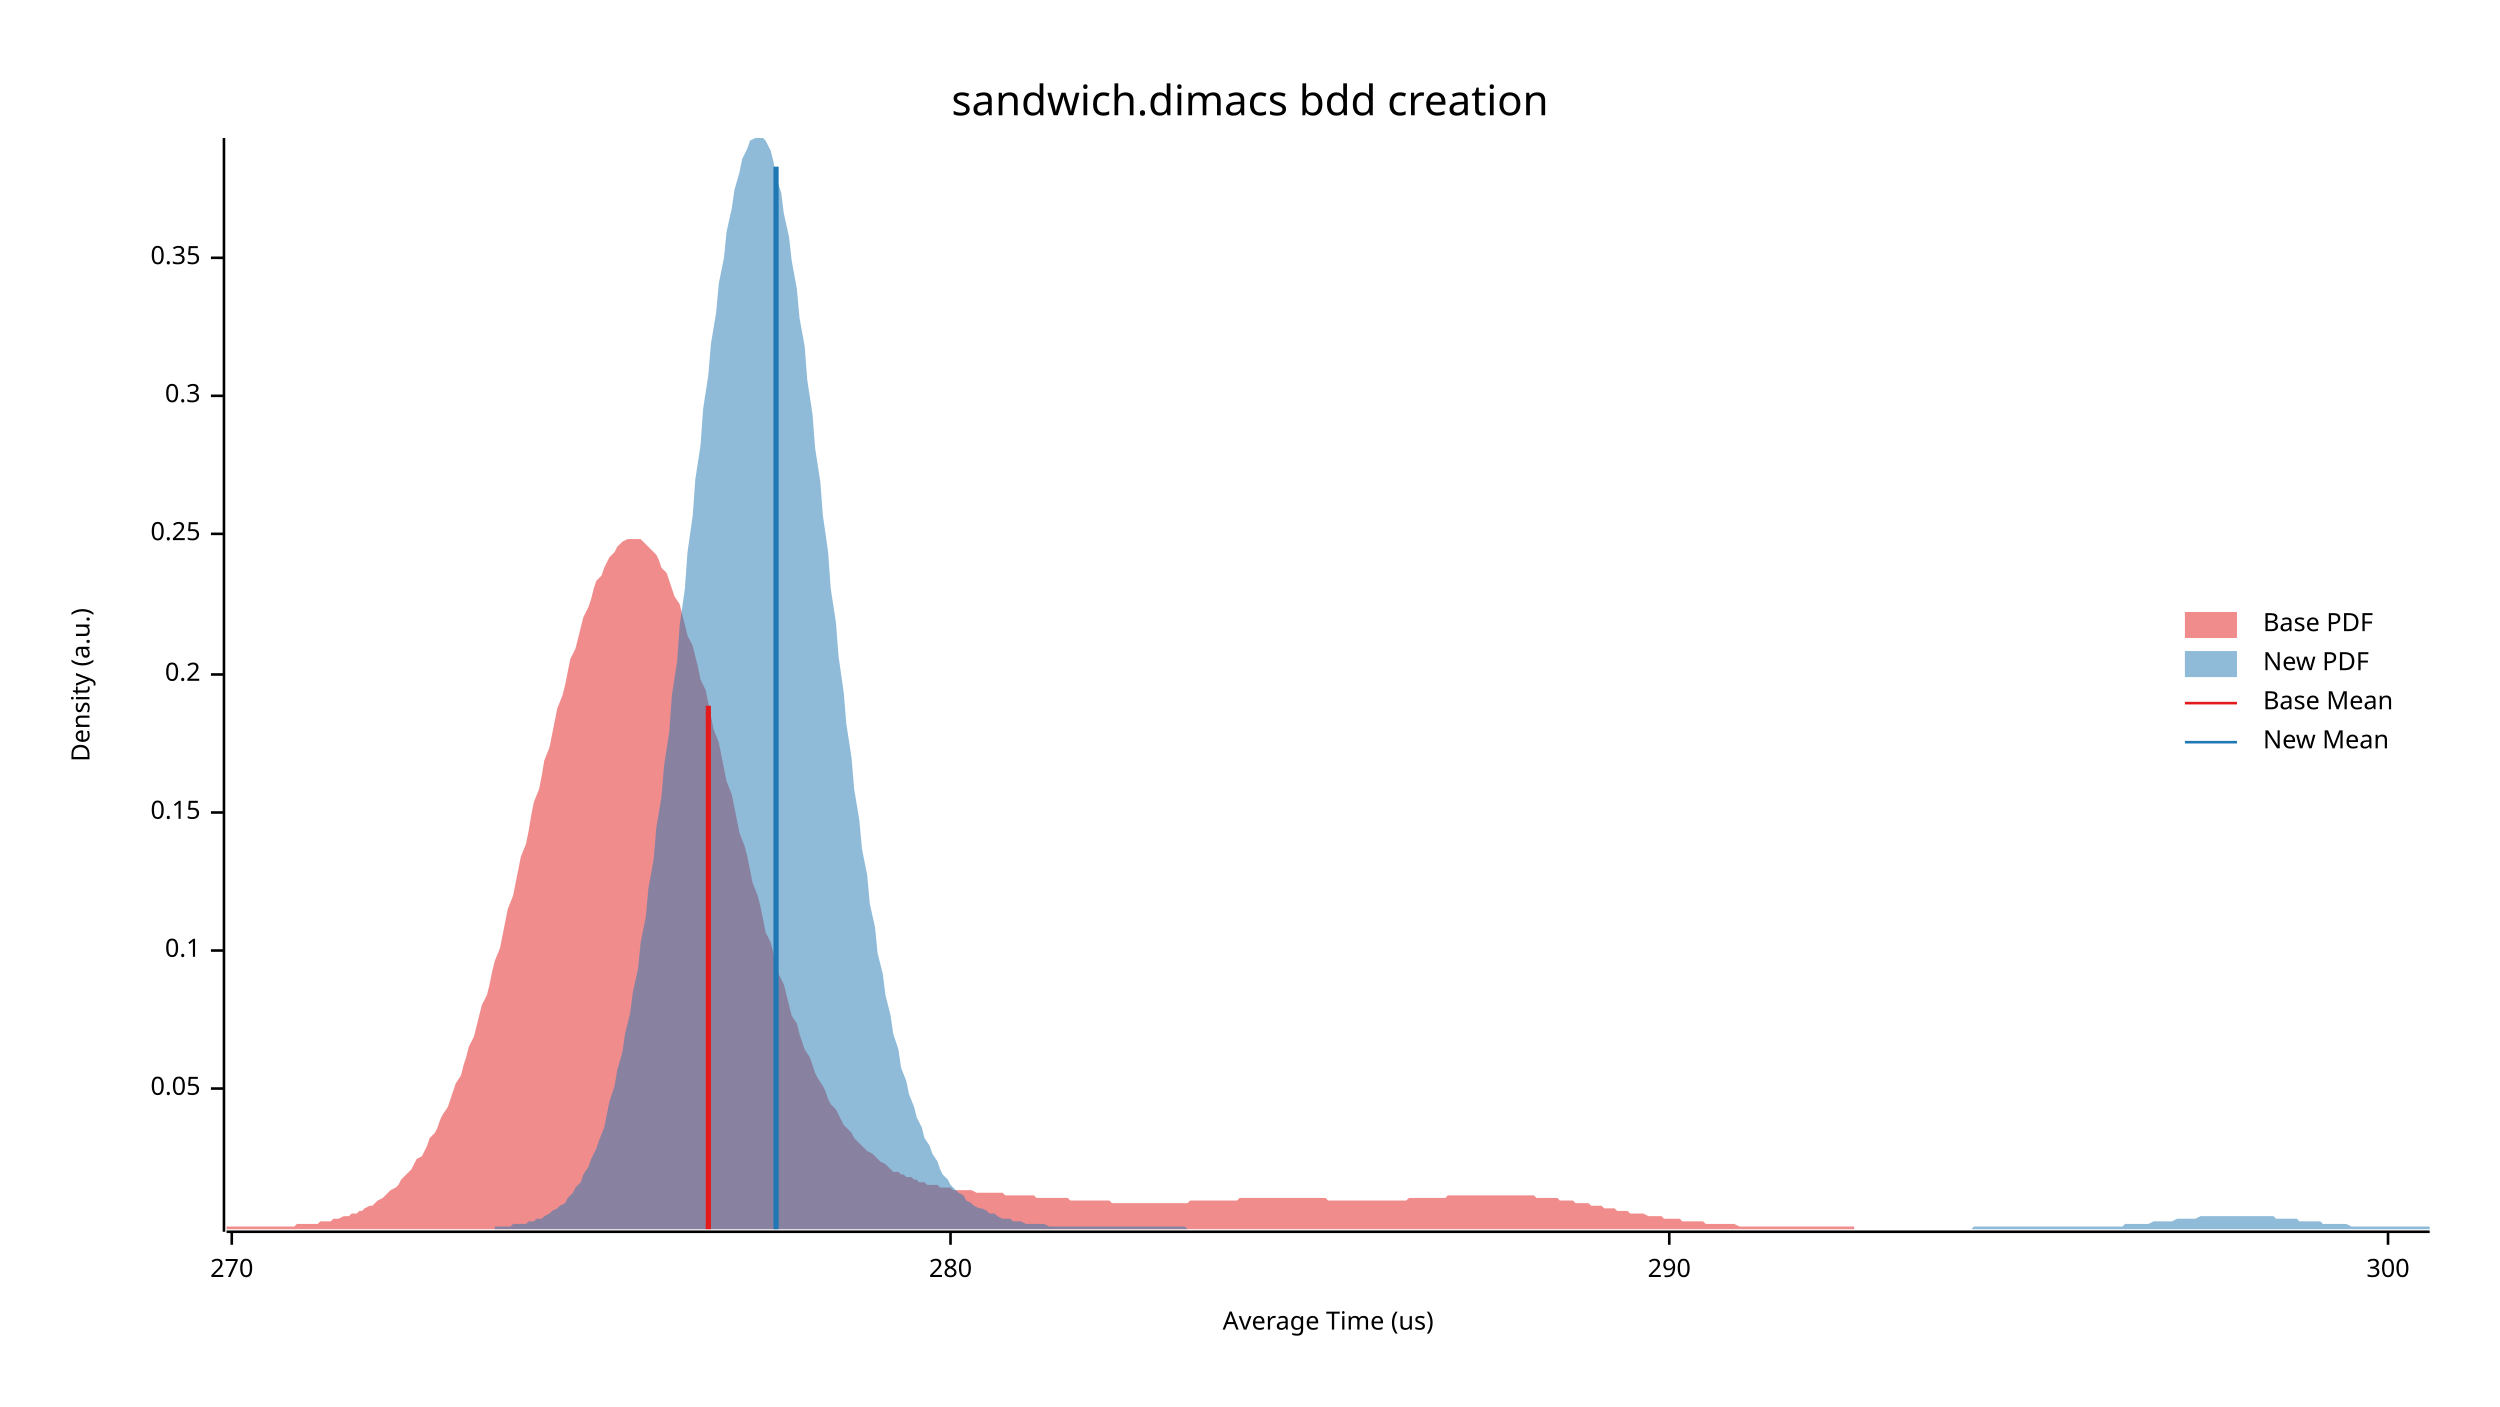
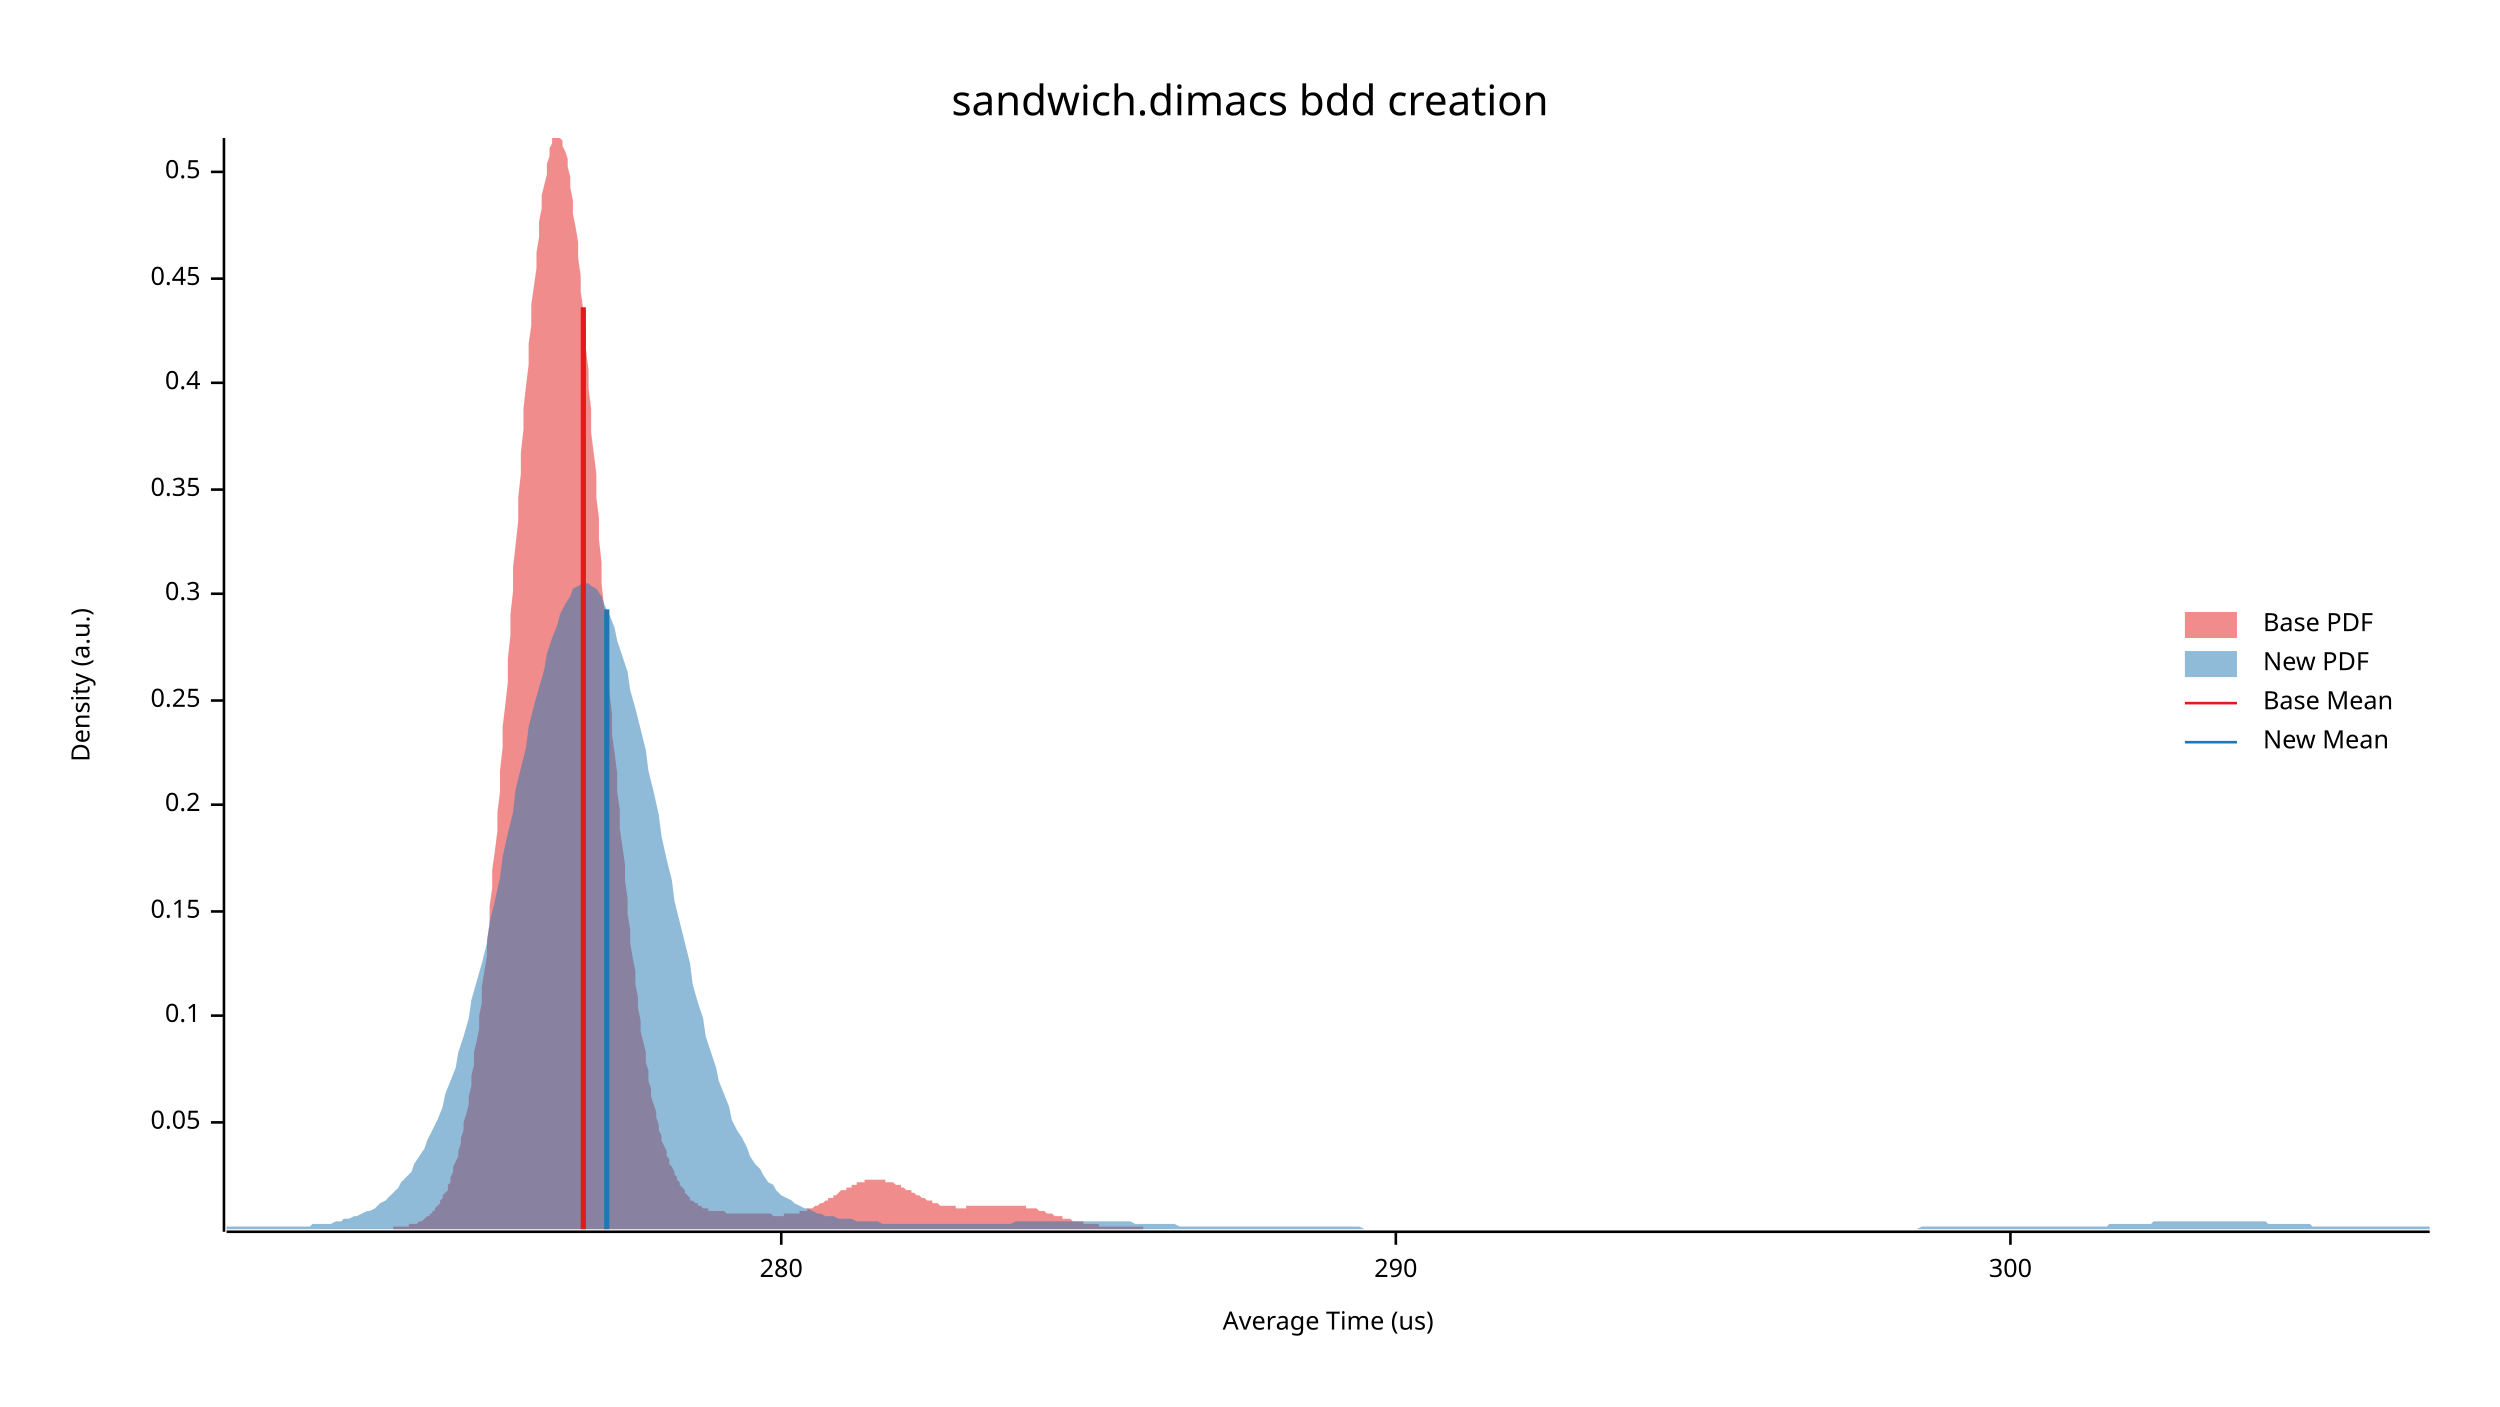
<svg xmlns="http://www.w3.org/2000/svg" width="960" height="540" viewBox="0 0 960 540">
  <text x="480" y="32" dy="0.76em" text-anchor="middle" font-family="sans-serif" font-size="16.129" opacity="1" fill="#000000">
sandwich.dimacs bdd creation
</text>
  <text x="27" y="263" dy="0.76em" text-anchor="middle" font-family="sans-serif" font-size="9.677" opacity="1" fill="#000000" transform="rotate(270, 27, 263)">
Density (a.u.)
</text>
  <text x="510" y="513" dy="-0.5ex" text-anchor="middle" font-family="sans-serif" font-size="9.677" opacity="1" fill="#000000">
Average Time (us)
</text>
  <polyline fill="none" opacity="1" stroke="#000000" stroke-width="1" points="86,53 86,473 " />
-   <text x="77" y="418" dy="0.5ex" text-anchor="end" font-family="sans-serif" font-size="9.677" opacity="1" fill="#000000">
+   <text x="77" y="431" dy="0.5ex" text-anchor="end" font-family="sans-serif" font-size="9.677" opacity="1" fill="#000000">
0.05
</text>
-   <polyline fill="none" opacity="1" stroke="#000000" stroke-width="1" points="81,418 86,418 " />
-   <text x="77" y="365" dy="0.5ex" text-anchor="end" font-family="sans-serif" font-size="9.677" opacity="1" fill="#000000">
+   <polyline fill="none" opacity="1" stroke="#000000" stroke-width="1" points="81,431 86,431 " />
+   <text x="77" y="390" dy="0.5ex" text-anchor="end" font-family="sans-serif" font-size="9.677" opacity="1" fill="#000000">
0.1
</text>
-   <polyline fill="none" opacity="1" stroke="#000000" stroke-width="1" points="81,365 86,365 " />
-   <text x="77" y="312" dy="0.5ex" text-anchor="end" font-family="sans-serif" font-size="9.677" opacity="1" fill="#000000">
+   <polyline fill="none" opacity="1" stroke="#000000" stroke-width="1" points="81,390 86,390 " />
+   <text x="77" y="350" dy="0.5ex" text-anchor="end" font-family="sans-serif" font-size="9.677" opacity="1" fill="#000000">
0.15
</text>
-   <polyline fill="none" opacity="1" stroke="#000000" stroke-width="1" points="81,312 86,312 " />
-   <text x="77" y="259" dy="0.5ex" text-anchor="end" font-family="sans-serif" font-size="9.677" opacity="1" fill="#000000">
+   <polyline fill="none" opacity="1" stroke="#000000" stroke-width="1" points="81,350 86,350 " />
+   <text x="77" y="309" dy="0.5ex" text-anchor="end" font-family="sans-serif" font-size="9.677" opacity="1" fill="#000000">
0.2
</text>
-   <polyline fill="none" opacity="1" stroke="#000000" stroke-width="1" points="81,259 86,259 " />
-   <text x="77" y="205" dy="0.5ex" text-anchor="end" font-family="sans-serif" font-size="9.677" opacity="1" fill="#000000">
+   <polyline fill="none" opacity="1" stroke="#000000" stroke-width="1" points="81,309 86,309 " />
+   <text x="77" y="269" dy="0.5ex" text-anchor="end" font-family="sans-serif" font-size="9.677" opacity="1" fill="#000000">
0.25
</text>
-   <polyline fill="none" opacity="1" stroke="#000000" stroke-width="1" points="81,205 86,205 " />
-   <text x="77" y="152" dy="0.5ex" text-anchor="end" font-family="sans-serif" font-size="9.677" opacity="1" fill="#000000">
+   <polyline fill="none" opacity="1" stroke="#000000" stroke-width="1" points="81,269 86,269 " />
+   <text x="77" y="228" dy="0.5ex" text-anchor="end" font-family="sans-serif" font-size="9.677" opacity="1" fill="#000000">
0.3
</text>
-   <polyline fill="none" opacity="1" stroke="#000000" stroke-width="1" points="81,152 86,152 " />
-   <text x="77" y="99" dy="0.5ex" text-anchor="end" font-family="sans-serif" font-size="9.677" opacity="1" fill="#000000">
+   <polyline fill="none" opacity="1" stroke="#000000" stroke-width="1" points="81,228 86,228 " />
+   <text x="77" y="188" dy="0.5ex" text-anchor="end" font-family="sans-serif" font-size="9.677" opacity="1" fill="#000000">
0.35
</text>
-   <polyline fill="none" opacity="1" stroke="#000000" stroke-width="1" points="81,99 86,99 " />
+   <polyline fill="none" opacity="1" stroke="#000000" stroke-width="1" points="81,188 86,188 " />
+   <text x="77" y="147" dy="0.5ex" text-anchor="end" font-family="sans-serif" font-size="9.677" opacity="1" fill="#000000">
+ 0.4
+ </text>
+   <polyline fill="none" opacity="1" stroke="#000000" stroke-width="1" points="81,147 86,147 " />
+   <text x="77" y="107" dy="0.5ex" text-anchor="end" font-family="sans-serif" font-size="9.677" opacity="1" fill="#000000">
+ 0.45
+ </text>
+   <polyline fill="none" opacity="1" stroke="#000000" stroke-width="1" points="81,107 86,107 " />
+   <text x="77" y="66" dy="0.5ex" text-anchor="end" font-family="sans-serif" font-size="9.677" opacity="1" fill="#000000">
+ 0.5
+ </text>
+   <polyline fill="none" opacity="1" stroke="#000000" stroke-width="1" points="81,66 86,66 " />
  <polyline fill="none" opacity="1" stroke="#000000" stroke-width="1" points="87,473 933,473 " />
-   <text x="89" y="483" dy="0.76em" text-anchor="middle" font-family="sans-serif" font-size="9.677" opacity="1" fill="#000000">
- 270
- </text>
-   <polyline fill="none" opacity="1" stroke="#000000" stroke-width="1" points="89,473 89,478 " />
-   <text x="365" y="483" dy="0.76em" text-anchor="middle" font-family="sans-serif" font-size="9.677" opacity="1" fill="#000000">
+   <text x="300" y="483" dy="0.76em" text-anchor="middle" font-family="sans-serif" font-size="9.677" opacity="1" fill="#000000">
280
</text>
-   <polyline fill="none" opacity="1" stroke="#000000" stroke-width="1" points="365,473 365,478 " />
-   <text x="641" y="483" dy="0.76em" text-anchor="middle" font-family="sans-serif" font-size="9.677" opacity="1" fill="#000000">
+   <polyline fill="none" opacity="1" stroke="#000000" stroke-width="1" points="300,473 300,478 " />
+   <text x="536" y="483" dy="0.76em" text-anchor="middle" font-family="sans-serif" font-size="9.677" opacity="1" fill="#000000">
290
</text>
-   <polyline fill="none" opacity="1" stroke="#000000" stroke-width="1" points="641,473 641,478 " />
-   <text x="917" y="483" dy="0.76em" text-anchor="middle" font-family="sans-serif" font-size="9.677" opacity="1" fill="#000000">
+   <polyline fill="none" opacity="1" stroke="#000000" stroke-width="1" points="536,473 536,478 " />
+   <text x="772" y="483" dy="0.76em" text-anchor="middle" font-family="sans-serif" font-size="9.677" opacity="1" fill="#000000">
300
</text>
-   <polyline fill="none" opacity="1" stroke="#000000" stroke-width="1" points="917,473 917,478 " />
-   <polygon opacity="0.5" fill="#E31A1C" points="87,471 88,471 89,471 90,471 92,471 93,471 94,471 95,471 97,471 98,471 99,471 100,471 102,471 103,471 104,471 105,471 107,471 108,471 109,471 110,471 112,471 113,471 114,470 115,470 117,470 118,470 119,470 120,470 122,470 123,469 124,469 125,469 127,469 128,468 129,468 130,468 132,467 133,467 134,467 135,466 137,466 138,465 139,465 140,464 142,463 143,463 144,462 145,461 147,460 148,459 149,458 150,457 152,456 153,455 154,453 155,452 157,450 158,449 159,447 160,445 162,444 163,442 164,440 165,437 167,435 168,433 169,430 170,428 172,425 173,422 174,419 175,416 177,413 178,409 179,406 180,402 182,398 183,394 184,390 185,386 187,382 188,378 189,373 190,369 192,364 193,359 194,354 195,349 197,344 198,339 199,334 200,329 202,324 203,319 204,313 205,308 207,303 208,298 209,292 211,287 212,282 213,277 214,272 216,267 217,263 218,258 219,253 221,249 222,245 223,241 224,237 226,233 227,230 228,226 229,223 231,221 232,218 233,216 234,214 236,212 237,210 238,209 239,208 241,207 242,207 243,207 244,207 246,207 247,208 248,209 249,210 251,212 252,213 253,215 254,218 256,220 257,223 258,226 259,229 261,232 262,236 263,240 264,244 266,248 267,252 268,256 269,261 271,265 272,270 273,275 274,280 276,285 277,290 278,295 279,300 281,305 282,310 283,315 284,320 286,325 287,329 288,334 289,339 291,344 292,348 293,353 294,358 296,362 297,366 298,370 299,374 301,378 302,382 303,386 304,390 306,393 307,397 308,400 309,403 311,406 312,409 313,412 314,414 316,417 317,419 318,422 319,424 321,426 322,428 323,430 324,432 326,434 327,435 328,437 329,438 331,440 332,441 333,442 335,443 336,444 337,445 338,446 340,447 341,448 342,449 343,450 345,450 346,451 347,451 348,452 350,452 351,453 352,453 353,454 355,454 356,455 357,455 358,455 360,455 361,456 362,456 363,456 365,456 366,457 367,457 368,457 370,457 371,457 372,457 373,457 375,458 376,458 377,458 378,458 380,458 381,458 382,458 383,458 385,458 386,459 387,459 388,459 390,459 391,459 392,459 393,459 395,459 396,459 397,459 398,460 400,460 401,460 402,460 403,460 405,460 406,460 407,460 408,460 410,460 411,461 412,461 413,461 415,461 416,461 417,461 418,461 420,461 421,461 422,461 423,461 425,461 426,461 427,462 428,462 430,462 431,462 432,462 433,462 435,462 436,462 437,462 438,462 440,462 441,462 442,462 443,462 445,462 446,462 447,462 448,462 450,462 451,462 452,462 453,462 455,462 456,462 457,461 459,461 460,461 461,461 462,461 464,461 465,461 466,461 467,461 469,461 470,461 471,461 472,461 474,461 475,461 476,460 477,460 479,460 480,460 481,460 482,460 484,460 485,460 486,460 487,460 489,460 490,460 491,460 492,460 494,460 495,460 496,460 497,460 499,460 500,460 501,460 502,460 504,460 505,460 506,460 507,460 509,460 510,461 511,461 512,461 514,461 515,461 516,461 517,461 519,461 520,461 521,461 522,461 524,461 525,461 526,461 527,461 529,461 530,461 531,461 532,461 534,461 535,461 536,461 537,461 539,461 540,461 541,460 542,460 544,460 545,460 546,460 547,460 549,460 550,460 551,460 552,460 554,460 555,460 556,459 557,459 559,459 560,459 561,459 562,459 564,459 565,459 566,459 567,459 569,459 570,459 571,459 572,459 574,459 575,459 576,459 578,459 579,459 580,459 581,459 583,459 584,459 585,459 586,459 588,459 589,459 590,460 591,460 593,460 594,460 595,460 596,460 598,460 599,461 600,461 601,461 603,461 604,461 605,462 606,462 608,462 609,462 610,462 611,463 613,463 614,463 615,463 616,464 618,464 619,464 620,464 621,465 623,465 624,465 625,465 626,466 628,466 629,466 630,466 631,466 633,467 634,467 635,467 636,467 638,467 639,468 640,468 641,468 643,468 644,468 645,468 646,469 648,469 649,469 650,469 651,469 653,469 654,469 655,470 656,470 658,470 659,470 660,470 661,470 663,470 664,470 665,470 666,470 668,471 669,471 670,471 671,471 673,471 674,471 675,471 676,471 678,471 679,471 680,471 681,471 683,471 684,471 685,471 686,471 688,471 689,471 690,471 691,471 693,471 694,471 695,471 696,471 698,471 699,471 700,471 702,471 703,471 704,471 705,471 707,471 708,471 709,471 710,471 712,471 712,472 87,472 " />
-   <polygon opacity="0.5" fill="#1F78B4" points="190,471 191,471 193,471 194,471 196,471 197,470 199,470 200,470 202,470 203,469 205,469 206,468 208,468 209,467 211,466 212,465 214,464 215,463 217,462 218,460 220,458 221,456 223,454 224,451 226,448 227,445 229,441 230,438 232,433 233,428 234,423 236,417 237,411 239,404 240,397 242,389 243,381 245,372 246,362 248,352 249,341 251,330 252,318 254,306 255,294 257,281 258,267 260,254 261,240 263,226 264,212 266,198 267,184 269,171 270,157 272,144 273,132 275,120 276,109 278,99 279,89 281,80 282,73 284,66 285,61 287,57 288,54 290,53 291,53 293,53 294,54 296,58 297,62 298,68 300,74 301,82 303,91 304,100 306,111 307,122 309,133 310,146 312,159 313,172 315,185 316,198 318,212 319,226 321,239 322,252 324,266 325,278 327,291 328,303 330,315 331,326 333,336 334,347 336,356 337,366 339,374 340,382 342,390 343,397 345,403 346,410 348,415 349,420 351,425 352,429 354,433 355,437 357,440 358,443 360,446 361,449 362,451 364,453 365,455 367,457 368,458 370,459 371,461 373,462 374,463 376,464 377,464 379,465 380,466 382,466 383,467 385,468 386,468 388,468 389,469 391,469 392,469 394,470 395,470 397,470 398,470 400,470 401,470 403,471 404,471 406,471 407,471 409,471 410,471 412,471 413,471 415,471 416,471 418,471 419,471 421,471 422,471 424,471 425,471 426,471 428,471 429,471 431,471 432,471 434,471 435,471 437,471 438,471 440,471 441,471 443,471 444,471 446,471 447,471 449,471 450,471 452,471 453,471 455,471 456,472 458,472 459,472 461,472 462,472 464,472 465,472 467,472 468,472 470,472 471,472 473,472 474,472 476,472 477,472 479,472 480,472 482,472 483,472 485,472 486,472 488,472 489,472 490,472 492,472 493,472 495,472 496,472 498,472 499,472 501,472 502,472 504,472 505,472 507,472 508,472 510,472 511,472 513,472 514,472 516,472 517,472 519,472 520,472 522,472 523,472 525,472 526,472 528,472 529,472 531,472 532,472 534,472 535,472 537,472 538,472 540,472 541,472 543,472 544,472 546,472 547,472 549,472 550,472 552,472 553,472 554,472 556,472 557,472 559,472 560,472 562,472 563,472 565,472 566,472 568,472 569,472 571,472 572,472 574,472 575,472 577,472 578,472 580,472 581,472 583,472 584,472 586,472 587,472 589,472 590,472 592,472 593,472 595,472 596,472 598,472 599,472 601,472 602,472 604,472 605,472 607,472 608,472 610,472 611,472 613,472 614,472 615,472 617,472 618,472 620,472 621,472 623,472 624,472 626,472 627,472 629,472 630,472 632,472 633,472 635,472 636,472 638,472 639,472 641,472 642,472 644,472 645,472 647,472 648,472 650,472 651,472 653,472 654,472 656,472 657,472 659,472 660,472 662,472 663,472 665,472 666,472 668,472 669,472 671,472 672,472 674,472 675,472 677,472 678,472 679,472 681,472 682,472 684,472 685,472 687,472 688,472 690,472 691,472 693,472 694,472 696,472 697,472 699,472 700,472 702,472 703,472 705,472 706,472 708,472 709,472 711,472 712,472 714,472 715,472 717,472 718,472 720,472 721,472 723,472 724,472 726,472 727,472 729,472 730,472 732,472 733,472 735,472 736,472 738,472 739,472 741,472 742,472 743,472 745,472 746,472 748,472 749,472 751,472 752,472 754,472 755,472 757,472 758,471 760,471 761,471 763,471 764,471 766,471 767,471 769,471 770,471 772,471 773,471 775,471 776,471 778,471 779,471 781,471 782,471 784,471 785,471 787,471 788,471 790,471 791,471 793,471 794,471 796,471 797,471 799,471 800,471 802,471 803,471 805,471 806,471 807,471 809,471 810,471 812,471 813,471 815,471 816,470 818,470 819,470 821,470 822,470 824,470 825,470 827,469 828,469 830,469 831,469 833,469 834,469 836,468 837,468 839,468 840,468 842,468 843,468 845,467 846,467 848,467 849,467 851,467 852,467 854,467 855,467 857,467 858,467 860,467 861,467 863,467 864,467 866,467 867,467 869,467 870,467 871,467 873,467 874,468 876,468 877,468 879,468 880,468 882,468 883,469 885,469 886,469 888,469 889,469 891,469 892,470 894,470 895,470 897,470 898,470 900,470 901,470 903,471 904,471 906,471 907,471 909,471 910,471 912,471 913,471 915,471 916,471 918,471 919,471 921,471 922,471 924,471 925,471 927,471 928,471 930,471 931,471 933,471 933,472 190,472 " />
-   <polyline fill="none" opacity="1" stroke="#E31A1C" stroke-width="2" points="272,472 272,271 " />
-   <polyline fill="none" opacity="1" stroke="#1F78B4" stroke-width="2" points="298,472 298,64 " />
+   <polyline fill="none" opacity="1" stroke="#000000" stroke-width="1" points="772,473 772,478 " />
+   <polygon opacity="0.5" fill="#E31A1C" points="151,471 152,471 153,471 153,471 154,471 154,471 155,471 155,471 156,471 157,471 157,470 158,470 158,470 159,470 159,470 160,470 161,469 161,469 162,469 162,469 163,468 163,468 164,467 165,467 165,466 166,466 166,465 167,465 167,464 168,463 169,462 169,461 170,460 170,459 171,458 172,457 172,455 173,454 173,452 174,450 174,448 175,446 176,444 176,442 177,439 177,437 178,434 178,431 179,428 180,424 180,421 181,417 181,413 182,409 182,404 183,400 184,395 184,390 185,385 185,379 186,373 187,367 187,361 188,355 188,348 189,341 189,334 190,327 191,319 191,312 192,304 192,296 193,287 193,279 194,271 195,262 195,253 196,244 196,236 197,227 197,218 198,209 199,200 199,191 200,182 200,174 201,165 201,157 202,148 203,140 203,132 204,125 204,117 205,110 206,103 206,97 207,91 207,85 208,80 208,75 209,71 210,67 210,63 211,60 211,57 212,55 212,53 213,53 214,53 214,53 215,53 215,53 216,54 216,56 217,58 218,61 218,64 219,68 219,72 220,77 220,82 221,87 222,93 222,99 223,106 223,112 224,119 225,126 225,134 226,142 226,149 227,157 227,166 228,174 229,182 229,191 230,199 230,207 231,216 231,224 232,233 233,241 233,249 234,258 234,266 235,274 235,282 236,289 237,297 237,304 238,311 238,318 239,325 240,332 240,338 241,345 241,351 242,357 242,362 243,368 244,373 244,378 245,383 245,387 246,392 246,396 247,400 248,404 248,408 249,411 249,415 250,418 250,421 251,424 252,427 252,429 253,432 253,434 254,436 254,438 255,440 256,442 256,444 257,445 257,447 258,448 259,450 259,451 260,452 260,453 261,454 261,455 262,456 263,457 263,458 264,459 264,459 265,460 265,461 266,461 267,462 267,462 268,462 268,463 269,463 269,463 270,464 271,464 271,464 272,464 272,465 273,465 274,465 274,465 275,465 275,465 276,465 276,465 277,465 278,465 278,465 279,466 279,466 280,466 280,466 281,466 282,466 282,466 283,466 283,466 284,466 284,466 285,466 286,466 286,466 287,466 287,466 288,466 288,466 289,466 290,466 290,466 291,466 291,466 292,466 293,466 293,466 294,466 294,466 295,466 295,466 296,466 297,467 297,467 298,467 298,467 299,467 299,467 300,467 301,467 301,466 302,466 302,466 303,466 303,466 304,466 305,466 305,466 306,466 306,466 307,466 307,465 308,465 309,465 309,465 310,465 310,464 311,464 312,464 312,464 313,463 313,463 314,463 314,463 315,462 316,462 316,462 317,461 317,461 318,461 318,460 319,460 320,460 320,459 321,459 321,459 322,458 322,458 323,457 324,457 324,457 325,457 325,456 326,456 327,456 327,455 328,455 328,455 329,455 329,454 330,454 331,454 331,454 332,454 332,453 333,453 333,453 334,453 335,453 335,453 336,453 336,453 337,453 337,453 338,453 339,453 339,453 340,453 340,454 341,454 341,454 342,454 343,454 343,454 344,455 344,455 345,455 346,455 346,456 347,456 347,456 348,457 348,457 349,457 350,457 350,458 351,458 351,458 352,459 352,459 353,459 354,460 354,460 355,460 355,460 356,461 356,461 357,461 358,461 358,462 359,462 359,462 360,462 360,462 361,463 362,463 362,463 363,463 363,463 364,463 365,463 365,463 366,463 366,463 367,463 367,464 368,464 369,464 369,464 370,464 370,464 371,464 371,463 372,463 373,463 373,463 374,463 374,463 375,463 375,463 376,463 377,463 377,463 378,463 378,463 379,463 380,463 380,463 381,463 381,463 382,463 382,463 383,463 384,463 384,463 385,463 385,463 386,463 386,463 387,463 388,463 388,463 389,463 389,463 390,463 390,463 391,463 392,463 392,463 393,463 393,463 394,463 394,464 395,464 396,464 396,464 397,464 397,464 398,464 399,465 399,465 400,465 400,465 401,465 401,465 402,466 403,466 403,466 404,466 404,466 405,467 405,467 406,467 407,467 407,467 408,467 408,468 409,468 409,468 410,468 411,468 411,468 412,469 412,469 413,469 413,469 414,469 415,469 415,469 416,469 416,470 417,470 418,470 418,470 419,470 419,470 420,470 420,470 421,470 422,470 422,471 423,471 423,471 424,471 424,471 425,471 426,471 426,471 427,471 427,471 428,471 428,471 429,471 430,471 430,471 431,471 431,471 432,471 433,471 433,471 434,471 434,471 435,471 435,471 436,471 437,471 437,471 438,471 438,471 439,471 439,472 151,472 " />
+   <polygon opacity="0.5" fill="#1F78B4" points="87,471 88,471 90,471 92,471 93,471 95,471 97,471 98,471 100,471 102,471 103,471 105,471 107,471 109,471 110,471 112,471 114,471 115,471 117,471 119,471 120,470 122,470 124,470 125,470 127,470 129,469 131,469 132,468 134,468 136,467 137,467 139,466 141,465 142,465 144,464 146,462 148,461 149,460 151,458 153,456 154,454 156,452 158,450 159,447 161,444 163,441 164,438 166,434 168,430 170,425 171,420 173,415 175,410 176,404 178,398 180,391 181,384 183,377 185,370 187,362 188,354 190,346 192,337 193,329 195,320 197,312 198,303 200,295 202,287 203,279 205,271 207,264 209,257 210,251 212,245 214,240 215,236 217,232 219,229 220,226 222,225 224,224 226,224 227,225 229,226 231,229 232,232 234,236 236,241 237,246 239,252 241,258 242,265 244,272 246,280 248,288 249,296 251,304 253,313 254,321 256,330 258,338 259,346 261,354 263,362 265,370 266,378 268,385 270,391 271,398 273,404 275,410 276,415 278,420 280,425 281,430 283,434 285,437 287,441 288,444 290,447 292,449 293,451 295,454 297,455 298,457 300,459 302,460 304,461 305,462 307,463 309,464 310,464 312,465 314,466 315,466 317,467 319,467 320,467 322,468 324,468 326,468 327,468 329,469 331,469 332,469 334,469 336,469 337,469 339,470 341,470 343,470 344,470 346,470 348,470 349,470 351,470 353,470 354,470 356,470 358,470 359,470 361,470 363,470 365,470 366,470 368,470 370,470 371,470 373,470 375,470 376,470 378,470 380,470 381,470 383,470 385,470 387,470 388,470 390,469 392,469 393,469 395,469 397,469 398,469 400,469 402,469 404,469 405,469 407,469 409,469 410,469 412,469 414,469 415,469 417,469 419,469 420,469 422,469 424,469 426,469 427,469 429,469 431,469 432,469 434,469 436,470 437,470 439,470 441,470 443,470 444,470 446,470 448,470 449,470 451,470 453,471 454,471 456,471 458,471 459,471 461,471 463,471 465,471 466,471 468,471 470,471 471,471 473,471 475,471 476,471 478,471 480,471 482,471 483,471 485,471 487,471 488,471 490,471 492,471 493,471 495,471 497,471 498,471 500,471 502,471 504,471 505,471 507,471 509,471 510,471 512,471 514,471 515,471 517,471 519,471 521,471 522,471 524,472 526,472 527,472 529,472 531,472 532,472 534,472 536,472 537,472 539,472 541,472 543,472 544,472 546,472 548,472 549,472 551,472 553,472 554,472 556,472 558,472 560,472 561,472 563,472 565,472 566,472 568,472 570,472 571,472 573,472 575,472 576,472 578,472 580,472 582,472 583,472 585,472 587,472 588,472 590,472 592,472 593,472 595,472 597,472 599,472 600,472 602,472 604,472 605,472 607,472 609,472 610,472 612,472 614,472 615,472 617,472 619,472 621,472 622,472 624,472 626,472 627,472 629,472 631,472 632,472 634,472 636,472 638,472 639,472 641,472 643,472 644,472 646,472 648,472 649,472 651,472 653,472 654,472 656,472 658,472 660,472 661,472 663,472 665,472 666,472 668,472 670,472 671,472 673,472 675,472 676,472 678,472 680,472 682,472 683,472 685,472 687,472 688,472 690,472 692,472 693,472 695,472 697,472 699,472 700,472 702,472 704,472 705,472 707,472 709,472 710,472 712,472 714,472 715,472 717,472 719,472 721,472 722,472 724,472 726,472 727,472 729,472 731,472 732,472 734,472 736,472 738,471 739,471 741,471 743,471 744,471 746,471 748,471 749,471 751,471 753,471 754,471 756,471 758,471 760,471 761,471 763,471 765,471 766,471 768,471 770,471 771,471 773,471 775,471 777,471 778,471 780,471 782,471 783,471 785,471 787,471 788,471 790,471 792,471 793,471 795,471 797,471 799,471 800,471 802,471 804,471 805,471 807,471 809,471 810,470 812,470 814,470 816,470 817,470 819,470 821,470 822,470 824,470 826,470 827,469 829,469 831,469 832,469 834,469 836,469 838,469 839,469 841,469 843,469 844,469 846,469 848,469 849,469 851,469 853,469 855,469 856,469 858,469 860,469 861,469 863,469 865,469 866,469 868,469 870,469 871,470 873,470 875,470 877,470 878,470 880,470 882,470 883,470 885,470 887,470 888,471 890,471 892,471 894,471 895,471 897,471 899,471 900,471 902,471 904,471 905,471 907,471 909,471 910,471 912,471 914,471 916,471 917,471 919,471 921,471 922,471 924,471 926,471 927,471 929,471 931,471 933,471 933,472 87,472 " />
+   <polyline fill="none" opacity="1" stroke="#E31A1C" stroke-width="2" points="224,472 224,118 " />
+   <polyline fill="none" opacity="1" stroke="#1F78B4" stroke-width="2" points="233,472 233,234 " />
  <text x="869" y="235" dy="0.76em" text-anchor="start" font-family="sans-serif" font-size="9.677" opacity="1" fill="#000000">
Base PDF
</text>
  <text x="869" y="250" dy="0.76em" text-anchor="start" font-family="sans-serif" font-size="9.677" opacity="1" fill="#000000">
New PDF
</text>
  <text x="869" y="265" dy="0.76em" text-anchor="start" font-family="sans-serif" font-size="9.677" opacity="1" fill="#000000">
Base Mean
</text>
  <text x="869" y="280" dy="0.76em" text-anchor="start" font-family="sans-serif" font-size="9.677" opacity="1" fill="#000000">
New Mean
</text>
  <rect x="839" y="235" width="20" height="10" opacity="0.5" fill="#E31A1C" stroke="none" />
  <rect x="839" y="250" width="20" height="10" opacity="0.5" fill="#1F78B4" stroke="none" />
  <polyline fill="none" opacity="1" stroke="#E31A1C" stroke-width="1" points="839,270 859,270 " />
  <polyline fill="none" opacity="1" stroke="#1F78B4" stroke-width="1" points="839,285 859,285 " />
</svg>
